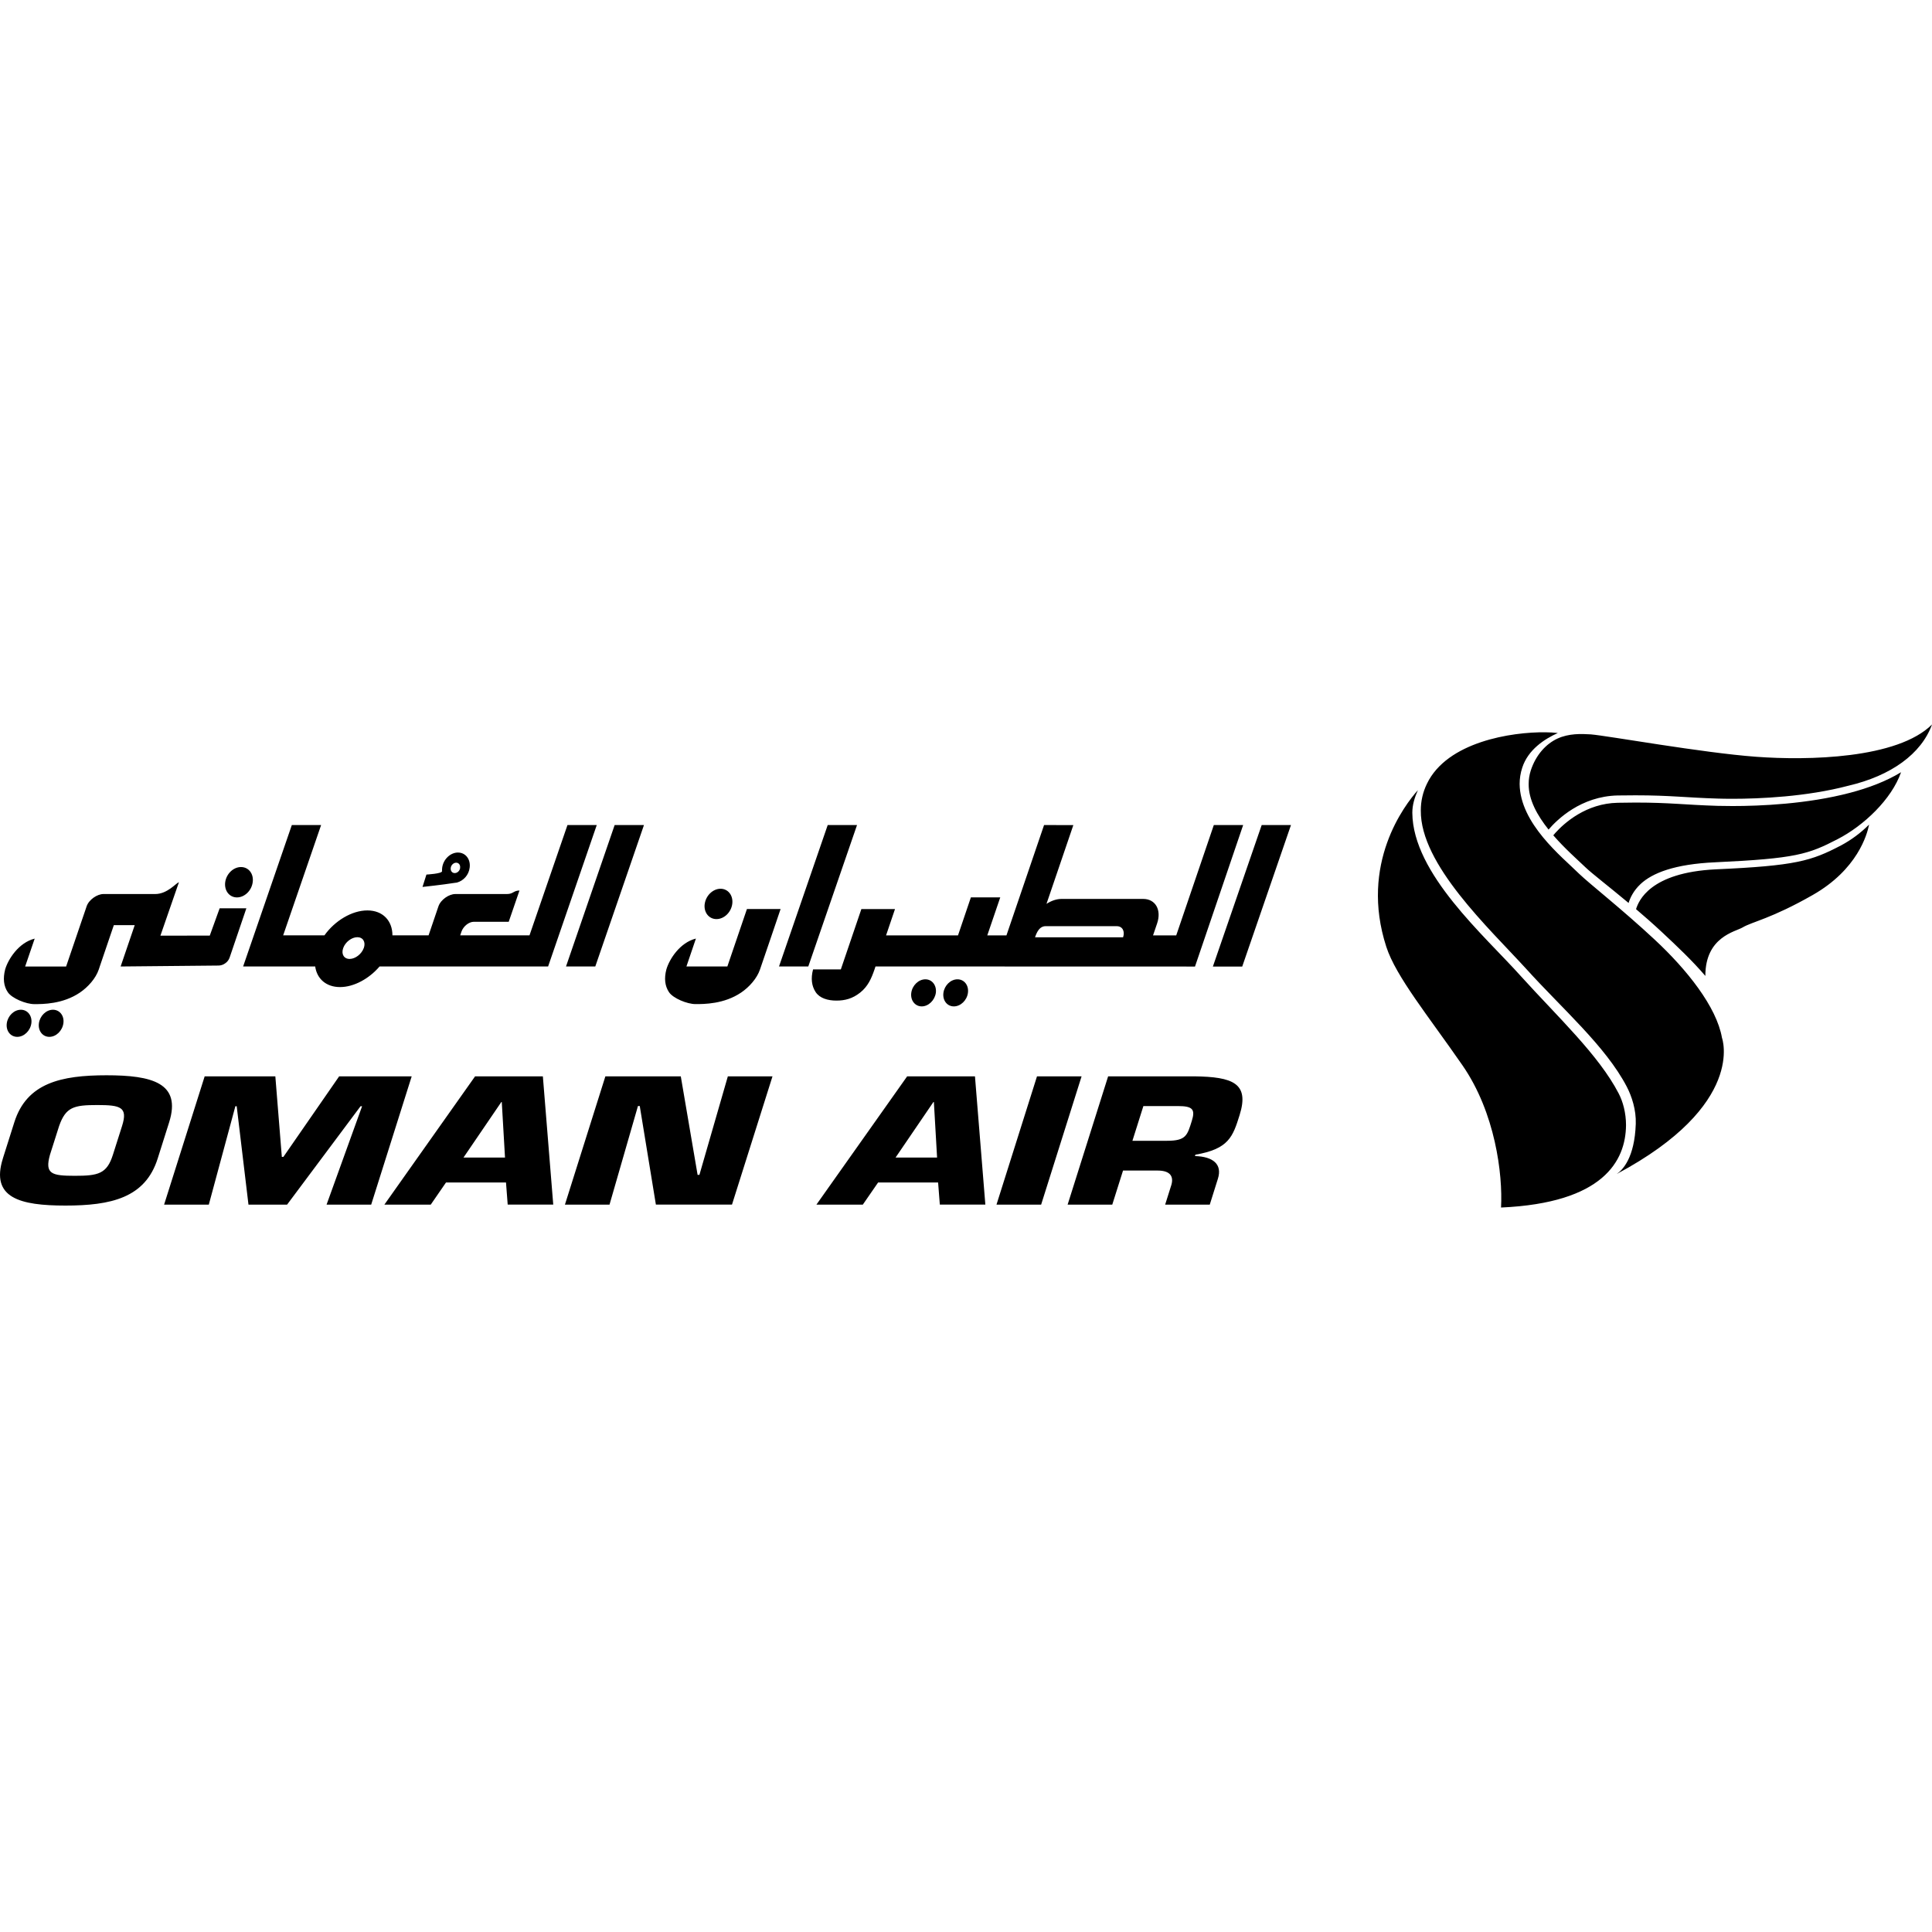
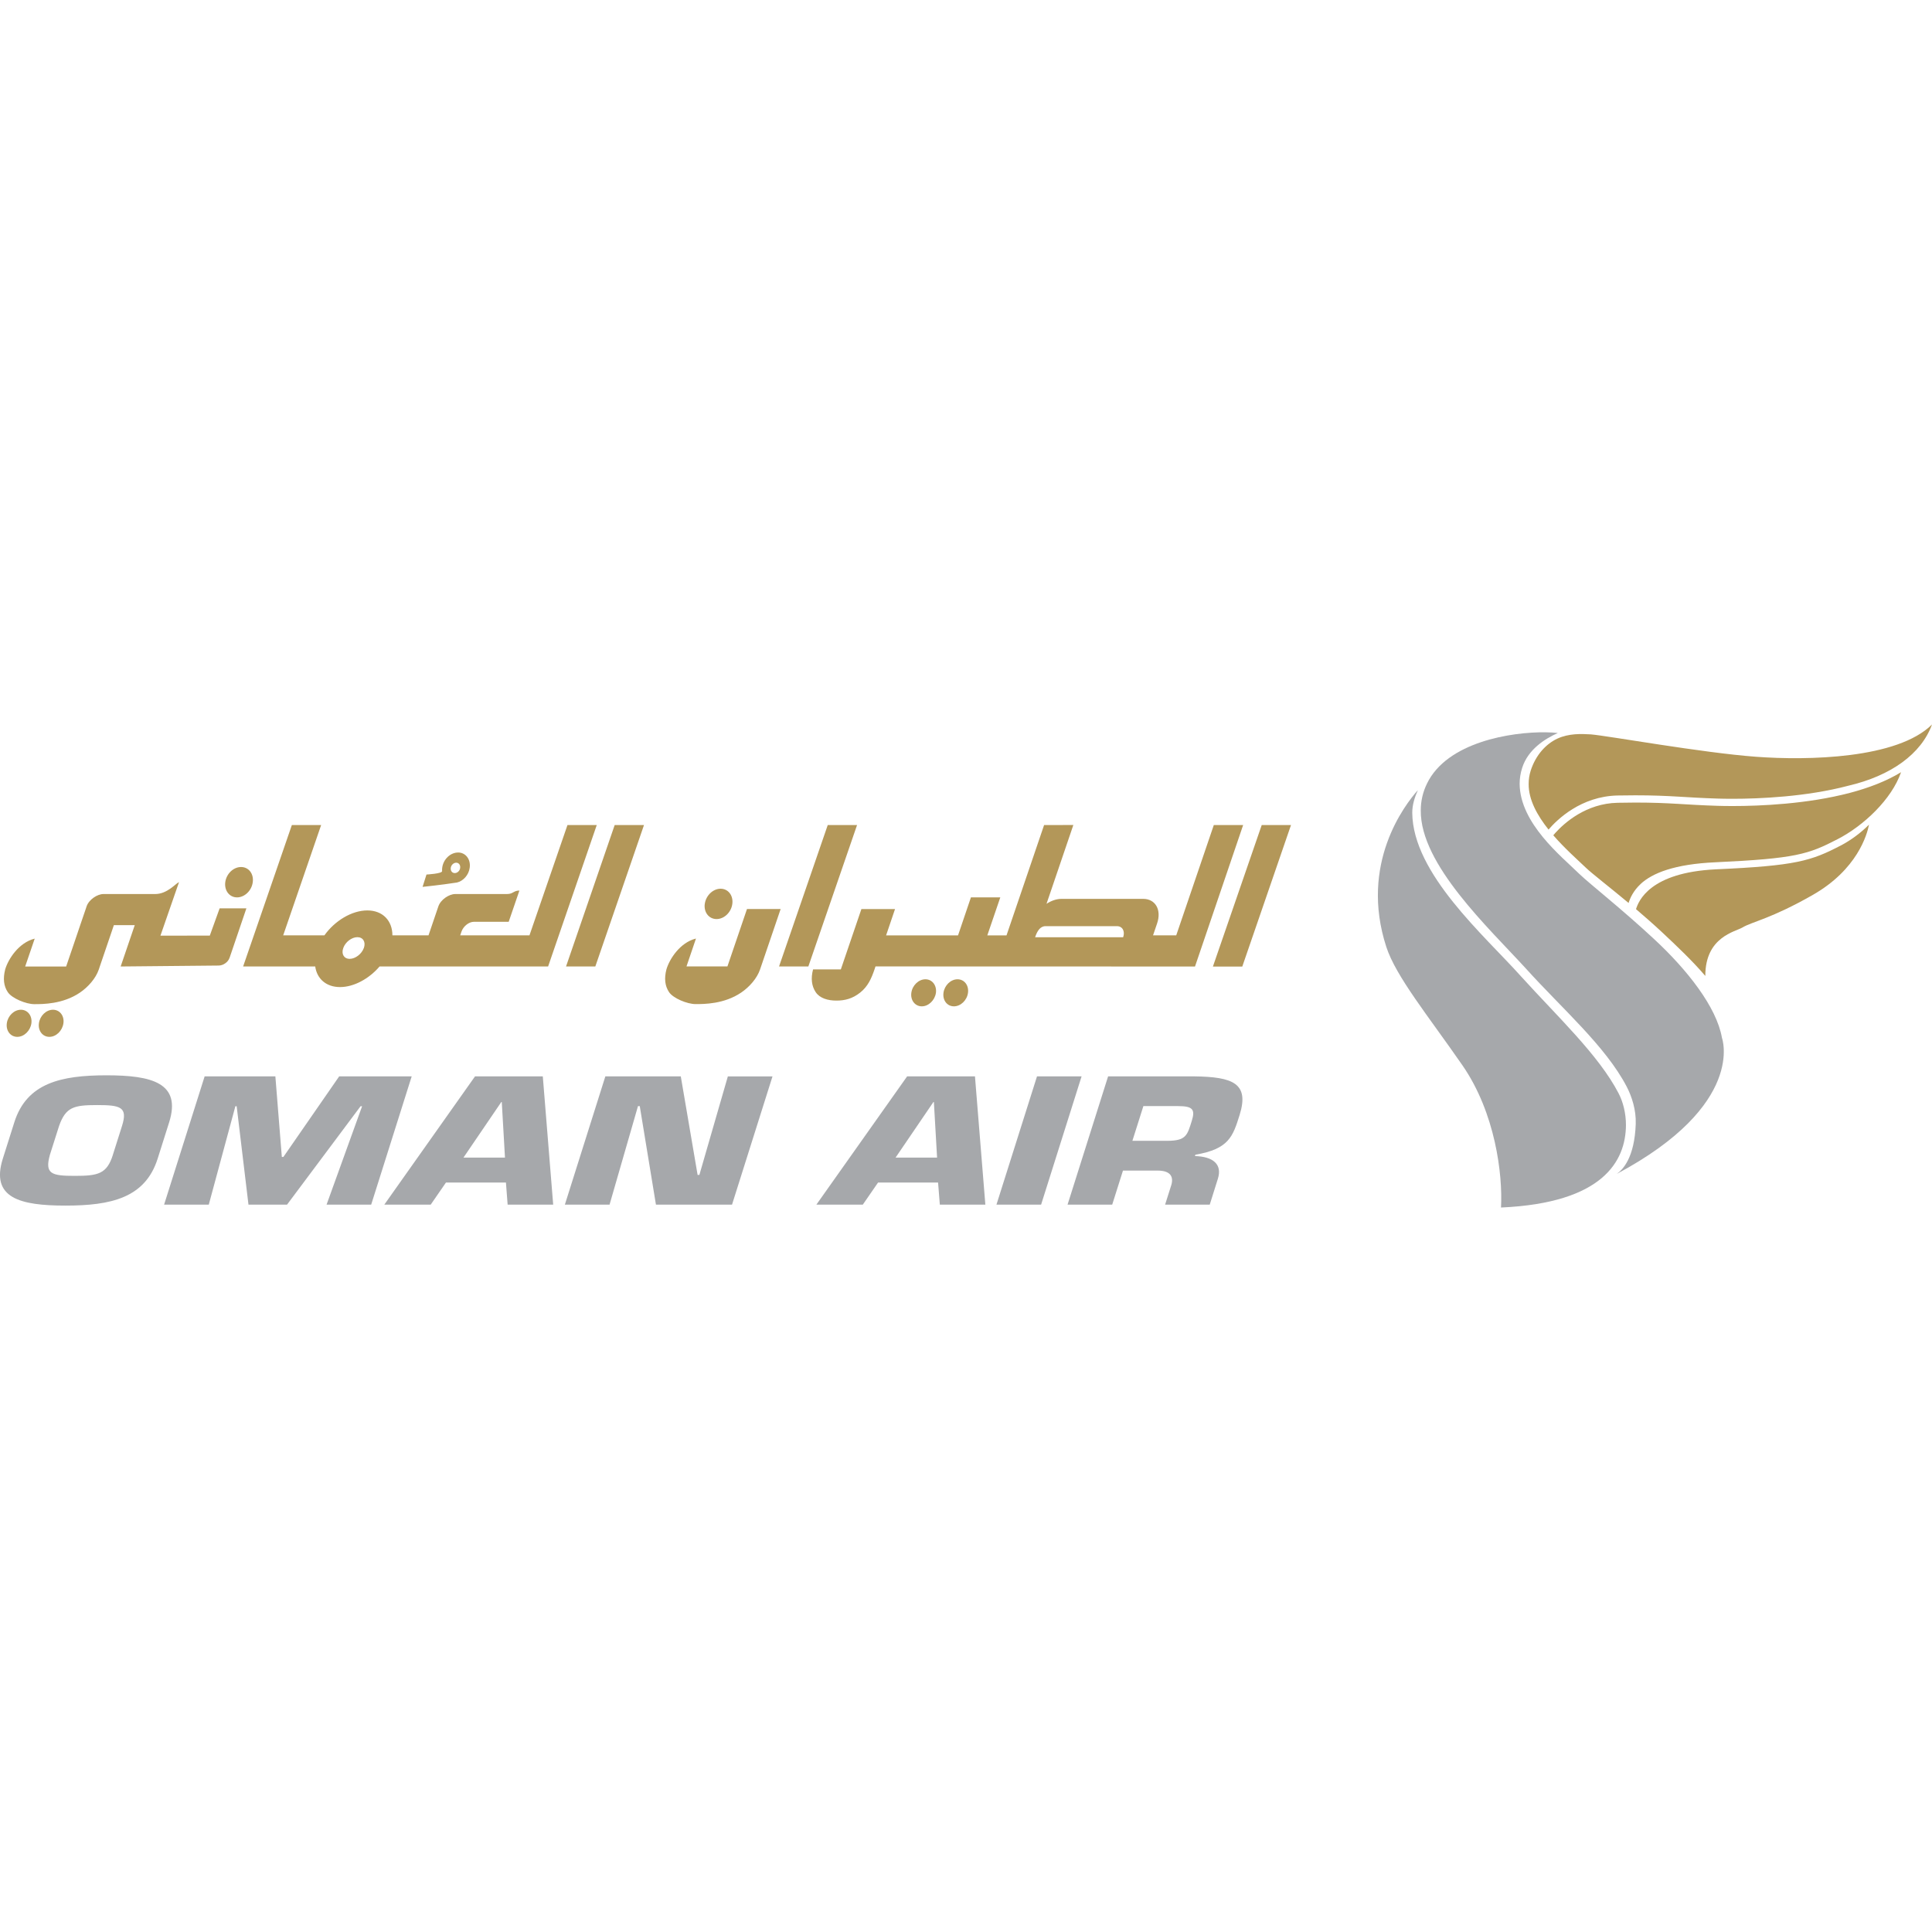
<svg xmlns="http://www.w3.org/2000/svg" role="img" viewBox="0 0 64 64">
-   <path d="M64 23.999c-1.144 1.14-4.117 1.196-5.827 1.07-1.775-.13-4.914-.696-5.475-.742-.327-.02-.728-.033-1.104.139-.376.173-.715.537-.885 1.057-.048.15-.07.297-.07.445-.006.523.286 1.046.659 1.513.282-.33 1.07-1.102 2.284-1.13a34.987 34.987 0 0 1 .593-.005c1.162 0 1.654.076 2.731.108.123.004.287.007.485.007.892 0 2.451-.066 3.836-.432C62.639 25.7 63.647 24.975 64 24zm-12.805.259c-1.12-.014-3.26.315-3.926 1.705a2 2 0 0 0-.203.885c-.018 1.788 2.252 3.888 3.493 5.248 1.19 1.318 2.63 2.561 3.33 3.902.166.32.314.769.298 1.232-.038 1.12-.432 1.526-.631 1.66 4.3-2.294 3.487-4.51 3.487-4.51-.178-1.027-1.163-2.263-2.233-3.257-1.073-1-2.142-1.835-2.498-2.177-.58-.572-1.959-1.664-1.972-2.977 0-.177.027-.356.085-.535.193-.604.746-.957 1.18-1.152a3.764 3.764 0 0 0-.41-.024zm11.78 1.323c-.492.3-1.077.52-1.684.68-1.42.376-2.994.44-3.898.44-.2 0-.366-.003-.492-.006-1.09-.033-1.576-.109-2.724-.109-.177 0-.371.002-.586.007-1.05.019-1.773.671-2.068.998-.027.03-.048.056-.068.08.373.43.793.8 1.07 1.064.208.2.763.625 1.424 1.177.05-.163.159-.405.396-.626h-.001c.393-.367 1.13-.662 2.48-.722 2.667-.124 3.08-.264 4.051-.767.865-.446 1.788-1.32 2.1-2.216zm-16.006.594c-.435.488-1.938 2.438-1.046 5.189.32.986 1.392 2.292 2.523 3.926 1.089 1.573 1.337 3.61 1.278 4.711 3.388-.151 4.128-1.543 4.14-2.728 0-.404-.101-.78-.244-1.052-.658-1.27-2.027-2.544-3.229-3.873-1.21-1.355-3.59-3.402-3.606-5.422 0-.265.075-.504.184-.751zm14.947 1.14a3.956 3.956 0 0 1-.928.69h-.001c-.99.517-1.494.674-4.153.793-2.18.106-2.554 1.048-2.638 1.319.276.235.564.487.85.754.507.474 1.02.958 1.446 1.458-.003-1.3 1-1.465 1.235-1.607.308-.186.95-.29 2.327-1.077 1.474-.842 1.797-1.997 1.862-2.33zm-52.249.016-1.613 4.684h2.387c.056.405.36.683.823.683.462 0 .964-.278 1.31-.683h5.583l1.611-4.684h-.97l-1.258 3.654h-2.295l.04-.12c.063-.182.247-.33.413-.33h1.154l.356-1.035c-.196 0-.207.116-.412.116h-1.714c-.205 0-.481.183-.558.407l-.327.962H13c0-.482-.316-.826-.83-.826-.515 0-1.08.344-1.423.826H9.38l1.257-3.654zm10.694 0-1.611 4.684h.97l1.612-4.684zm7.058 0-1.613 4.684h.97l1.614-4.684zm7.167 0-1.246 3.655h-.635l.43-1.26h-.973l-.427 1.26h-2.383l.296-.872h-1.114l-.68 1.998h-.92c-.079.3-.048.551.088.756.136.202.404.278.685.278.282 0 .533-.063.788-.266.257-.204.372-.469.475-.768l.032-.097 10.584.003 1.595-4.687h-.971v.001h-.001l-1.245 3.654h-.768l.134-.394c.154-.45-.053-.814-.461-.814h-2.703c-.167 0-.34.06-.5.164l.89-2.61zm7.209 0-1.617 4.688h.972l1.615-4.688zm-26.623.91c-.253 0-.488.225-.524.502a.59.59 0 0 0-.004.116c0 .084-.518.112-.518.112l-.13.41s.643-.068 1.08-.137a.36.36 0 0 0 .056-.007h.002a.584.584 0 0 0 .424-.493c.038-.278-.135-.502-.386-.502zm-.061.337c.086 0 .145.077.13.172h.002c-.011.096-.092.172-.18.172-.087 0-.145-.076-.132-.172.012-.094.094-.172.18-.172zm-7.128.144c-.253 0-.485.224-.523.502-.036.279.137.504.39.504.251 0 .486-.225.521-.504.039-.277-.134-.502-.388-.502zm-2.056.504c-.092.021-.379.39-.786.39H3.425c-.203 0-.48.184-.556.408l-.03.09-.171.5-.245.72-.233.683H.833l.316-.924c-.533.133-.88.684-.978 1.019-.077.301-.05.553.088.757.137.202.6.394.878.394.28 0 .944.001 1.509-.382.27-.183.526-.469.627-.768l.032-.097.35-1.03.116-.34h.692l-.467 1.37 3.25-.031a.38.38 0 0 0 .213-.073.377.377 0 0 0 .146-.187l.556-1.636h-.885l-.327.904-1.635.002zm17.942.215c-.251 0-.487.225-.524.503h-.001c-.037.277.137.502.39.502.254 0 .486-.225.523-.502.037-.278-.136-.503-.388-.503zm.874.672-.648 1.902h-1.356l.314-.924-.002.001h-.001c-.53.133-.877.684-.975 1.019-.079.3-.05.552.087.757.136.202.6.394.879.394s.945.001 1.51-.382c.27-.183.525-.469.626-.768l.033-.097.352-1.03.296-.872zm9.892.568h2.36c.185 0 .277.164.209.368h-2.917c.068-.204.165-.368.348-.368zm-22.798.365c.19 0 .285.161.214.36h-.001c-.072.199-.281.36-.469.36-.188 0-.284-.162-.212-.36.07-.2.28-.36.468-.36zm18.817 1.395c-.225 0-.434.201-.467.448-.033.247.123.449.347.449.223 0 .431-.202.467-.449.031-.247-.123-.448-.347-.448zm1.063 0c-.225 0-.432.201-.465.448-.033.247.12.449.346.449.225 0 .434-.202.466-.449.033-.247-.121-.448-.347-.448zM.691 33.449c-.225 0-.433.201-.466.448-.034.25.122.45.347.45.224 0 .433-.2.467-.45.032-.247-.123-.448-.348-.448zm1.063 0c-.224 0-.432.201-.465.448-.034.25.122.45.346.45.224 0 .43-.2.465-.45.034-.247-.121-.448-.346-.448zM3.53 35.62c-1.5 0-2.644.25-3.056 1.558l-.38 1.2h.001c-.413 1.308.57 1.558 2.072 1.558 1.501 0 2.643-.25 3.056-1.557l.38-1.201c.413-1.308-.574-1.558-2.073-1.558Zm3.25.035-1.344 4.25h1.481l.88-3.26h.044l.39 3.26H9.51l2.434-3.26h.051l-1.177 3.26h1.478l1.342-4.25h-2.403l-1.847 2.668h-.052l-.215-2.668Zm8.958 0-3.005 4.25h1.536l.505-.733h1.988l.056.732h1.509l-.344-4.249zm4.316 0-1.34 4.25H20.191l.942-3.266h.06l.534 3.265h2.521l1.342-4.249h-1.479l-.942 3.264h-.06l-.557-3.264Zm9.997 0-3.006 4.25h1.537l.506-.733h1.988l.057.732h1.508l-.344-4.249zm4.301 0-1.342 4.25h1.479l1.34-4.25zm2.357 0-.001.001-1.342 4.25h1.479l.357-1.13h1.145c.443 0 .553.216.438.533l-.188.596h1.478l.269-.856c.153-.482-.159-.736-.76-.753l.016-.046c1.107-.188 1.24-.6 1.463-1.31.334-1.06-.228-1.268-1.5-1.285h-2.853Zm-20.101.85h.014l.107 1.84h-1.375zm14.313 0h.015l.106 1.84h-1.375zm-27.7.101c.768 0 1.022.063.823.692l-.304.956c-.2.634-.492.696-1.262.696s-1-.062-.823-.696l.304-.956c.221-.629.492-.692 1.261-.692Zm34.655.034h1.145c.487 0 .579.108.46.488-.15.48-.188.662-.823.662h-1.145z" />
+   <path d="M64 23.999c-1.145 1.14-4.118 1.196-5.827 1.07-1.775-.13-4.915-.696-5.475-.742-.328-.019-.728-.033-1.104.139-.377.174-.716.537-.886 1.057-.048.15-.069.298-.069.445-.006.523.286 1.046.658 1.513.283-.329 1.071-1.102 2.284-1.129h.001a34.987 34.987 0 0 1 .592-.006c1.162 0 1.654.076 2.732.108.123.004.287.007.484.007.893 0 2.452-.066 3.836-.432 1.412-.329 2.42-1.054 2.774-2.03Zm-1.026 1.582c-.491.3-1.076.52-1.683.681-1.42.375-2.995.439-3.899.439-.2 0-.365-.003-.491-.007-1.091-.033-1.577-.108-2.725-.108-.177 0-.371.002-.586.007-1.05.019-1.772.671-2.067.998-.027.03-.048.056-.068.079.373.43.793.801 1.069 1.065.208.201.763.625 1.425 1.177.05-.163.159-.405.396-.625l-.001-.001c.393-.366 1.129-.661 2.48-.722 2.668-.124 3.08-.264 4.052-.767.865-.447 1.788-1.32 2.099-2.216zm-1.058 1.734a3.956 3.956 0 0 1-.929.69h-.001v-.001c-.991.518-1.494.675-4.153.794-2.18.106-2.554 1.048-2.638 1.319.276.235.564.487.851.754.506.474 1.018.959 1.445 1.458-.004-1.3.999-1.464 1.234-1.607.308-.186.95-.29 2.327-1.077 1.474-.842 1.797-1.997 1.862-2.329z" fill="#b39759" />
+   <path d="M51.194 24.258c-1.12-.014-3.26.316-3.926 1.705a2 2 0 0 0-.203.885c-.018 1.788 2.252 3.888 3.493 5.248 1.19 1.318 2.63 2.561 3.329 3.902.167.321.315.769.299 1.232-.038 1.121-.433 1.525-.632 1.659 4.301-2.293 3.488-4.509 3.488-4.509-.178-1.028-1.163-2.264-2.233-3.258-1.072-1-2.141-1.835-2.497-2.177-.58-.572-1.959-1.663-1.972-2.977 0-.176.027-.356.085-.535.193-.604.745-.957 1.18-1.151-.111-.014-.25-.022-.41-.024zm-4.226 1.917c-.435.489-1.938 2.438-1.046 5.189.32.986 1.392 2.292 2.523 3.926 1.089 1.574 1.337 3.61 1.278 4.711 3.388-.151 4.128-1.543 4.139-2.728v-.001c0-.404-.1-.779-.243-1.052-.658-1.269-2.027-2.544-3.229-3.872-1.211-1.355-3.59-3.403-3.607-5.422 0-.265.076-.504.185-.751z" fill="#a6a8ab" />
+   <path d="M9.668 27.331 8.054 32.015h2.388c.056.405.36.683.822.683s.965-.278 1.31-.683h5.583l1.611-4.684h-.97l-1.259 3.654h-2.294l.04-.119c.062-.183.247-.33.412-.33h1.154l.355-1.035c-.195 0-.207.115-.411.115h-1.714c-.205 0-.482.184-.559.407l-.327.962h-1.196c0-.482-.317-.826-.831-.826-.515 0-1.079.344-1.422.826H9.381l1.257-3.654Zm10.694 0-1.611 4.684h.97l1.612-4.684zm7.058 0-1.613 4.684h.971l1.613-4.684zm7.167 0-1.245 3.655h-.636l.43-1.259h-.973l-.427 1.259h-2.383l.296-.872H28.535l-.681 1.998h-.92c-.079.3-.048.551.088.756.136.202.404.278.685.278s.533-.063.788-.266c.257-.204.372-.469.475-.769l.032-.097 10.584.003 1.595-4.687h-.971v.001h-.001l-1.245 3.654h-.768l.134-.394c.154-.45-.053-.815-.461-.815h-2.703c-.167 0-.341.06-.499.164l.889-2.611zm7.209 0-1.617 4.688h.973l1.614-4.688zm-26.623.91c-.254 0-.488.224-.524.502a.59.59 0 0 0-.004.115c0 .084-.517.112-.517.112l-.13.409s.643-.067 1.08-.136a.36.36 0 0 0 .056-.008h.002c.212-.05.394-.252.424-.493.037-.278-.135-.502-.386-.502zm-.061.337c.086 0 .145.076.131.172h.001c-.011.096-.092.172-.179.172-.087 0-.146-.076-.133-.172.012-.094.094-.172.18-.172zm-7.127.143c-.254 0-.485.224-.523.502-.035.279.138.504.39.504.252 0 .486-.225.521-.504.038-.277-.134-.502-.388-.502Zm-2.056.504c-.092.021-.379.391-.786.391H3.426c-.203 0-.48.184-.557.407l-.03.091-.171.5-.244.72-.233.683H.834l.316-.924c-.533.133-.88.684-.978 1.019-.077.302-.05.553.088.757.137.202.6.395.878.395.279 0 .944.001 1.509-.382.27-.183.525-.469.627-.769l.032-.097.351-1.03.115-.34h.692l-.467 1.37 3.25-.031a.38.38 0 0 0 .213-.073.377.377 0 0 0 .146-.186l.556-1.636h-.885v-.001h-.001l-.326.904-1.635.002zm17.942.215c-.252 0-.487.225-.524.503h-.001c-.036.277.137.502.391.502s.486-.225.522-.502c.037-.278-.136-.503-.388-.503zm.874.672-.648 1.902h-1.356l.314-.924-.002.001h-.001c-.53.133-.877.684-.975 1.019-.079.301-.051.552.087.757.136.202.6.395.879.395.279 0 .945.001 1.51-.382.27-.183.525-.469.626-.769l.033-.097.351-1.03.297-.872zm9.892.568h2.361c.184 0 .277.164.208.368h-2.917c.069-.204.165-.368.349-.368zm-22.798.365c.189 0 .285.161.214.36h-.001c-.072.198-.281.358-.469.358-.188 0-.284-.161-.212-.358.07-.2.279-.36.468-.36zm18.817 1.395c-.225 0-.434.201-.467.448-.033.247.123.448.347.448.224 0 .432-.201.468-.448.031-.247-.123-.448-.348-.448zm1.063 0c-.225 0-.432.201-.465.448-.033.247.12.448.346.448.225 0 .434-.201.466-.448.033-.247-.121-.448-.347-.448zM.692 33.449c-.225 0-.433.201-.466.448-.034.249.122.45.347.45.224 0 .433-.201.467-.45.032-.247-.122-.448-.348-.448zm1.063 0c-.225 0-.433.201-.466.448-.034.249.122.45.347.45.224 0 .43-.201.465-.45.034-.247-.121-.448-.346-.448z" fill="#b39759" />
+   <path d="m.094 38.38.38-1.201c.412-1.308 1.556-1.558 3.055-1.558 1.499 0 2.487.25 2.074 1.558l-.38 1.201C4.81 39.688 3.668 39.937 2.166 39.937c-1.501 0-2.485-.25-2.072-1.557zm3.645-.125.303-.957c.199-.629-.054-.691-.823-.691-.769 0-1.04.062-1.262.691l-.304.957c-.177.634.053.697.824.697.77 0 1.063-.062 1.263-.697zm3.175 1.65H5.436l1.343-4.249h2.343l.214 2.669h.052l1.848-2.669h2.402l-1.342 4.249h-1.478l1.177-3.259h-.051L9.509 39.905H8.231L7.84 36.646h-.043l-.881 3.259zm7.859-.732-.505.732h-1.537l3.005-4.249h2.245l.344 4.249h-1.509l-.056-.732h-1.989zm1.848-2.668h-.014l-1.254 1.842h1.375l-.106-1.842zm3.57 3.4h-1.479l1.341-4.249h2.499l.557 3.264h.059l.943-3.263h1.479l-1.341 4.249h-2.52l-.536-3.264h-.059l-.942 3.264h-.001zm8.896-.732-.505.732h-1.538l3.006-4.249h2.247l.344 4.249H31.133l-.058-.732zm1.849-2.668h-.015l-1.254 1.842h1.375zm3.552 3.4h-1.479l1.343-4.249h1.477zm2.221-4.249h2.853c1.273.017 1.834.225 1.5 1.285-.223.709-.355 1.122-1.463 1.31l-.015.045c.601.017.912.272.759.754l-.269.856h-1.479l.189-.596c.115-.317.005-.533-.439-.533h-1.145l-.357 1.129h-1.479l1.343-4.249.002-.001zm1.949 2.135c.635 0 .672-.182.822-.663.119-.38.028-.487-.459-.487h-1.145l-.364 1.15h1.145z" fill="#a6a8ab" />
</svg>
